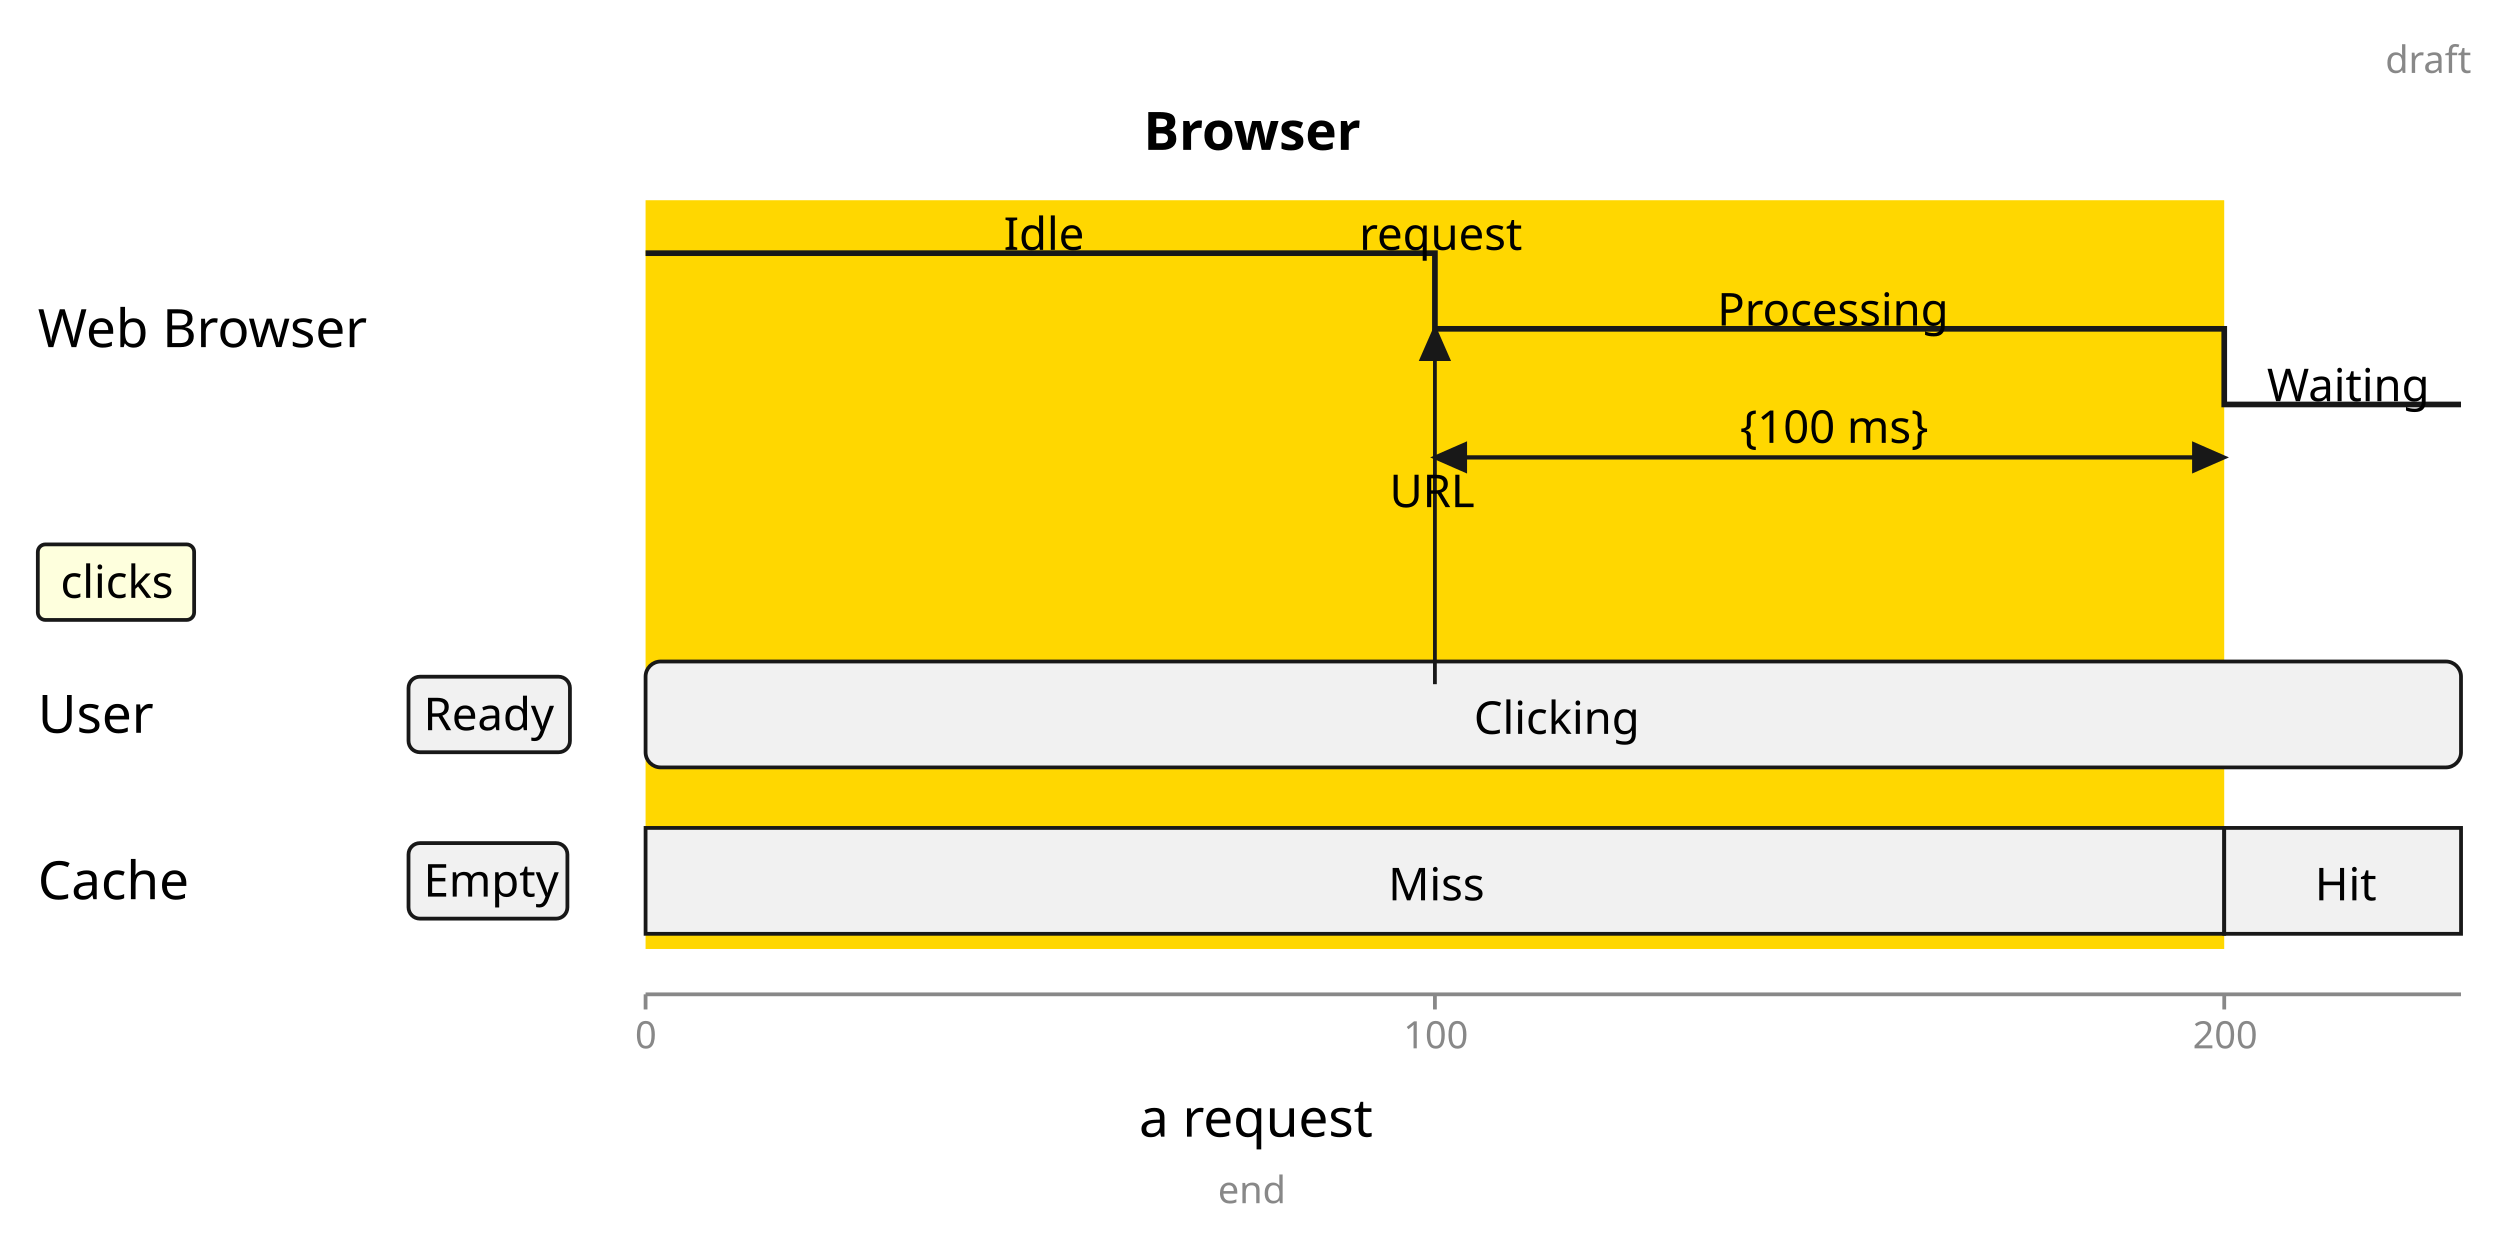
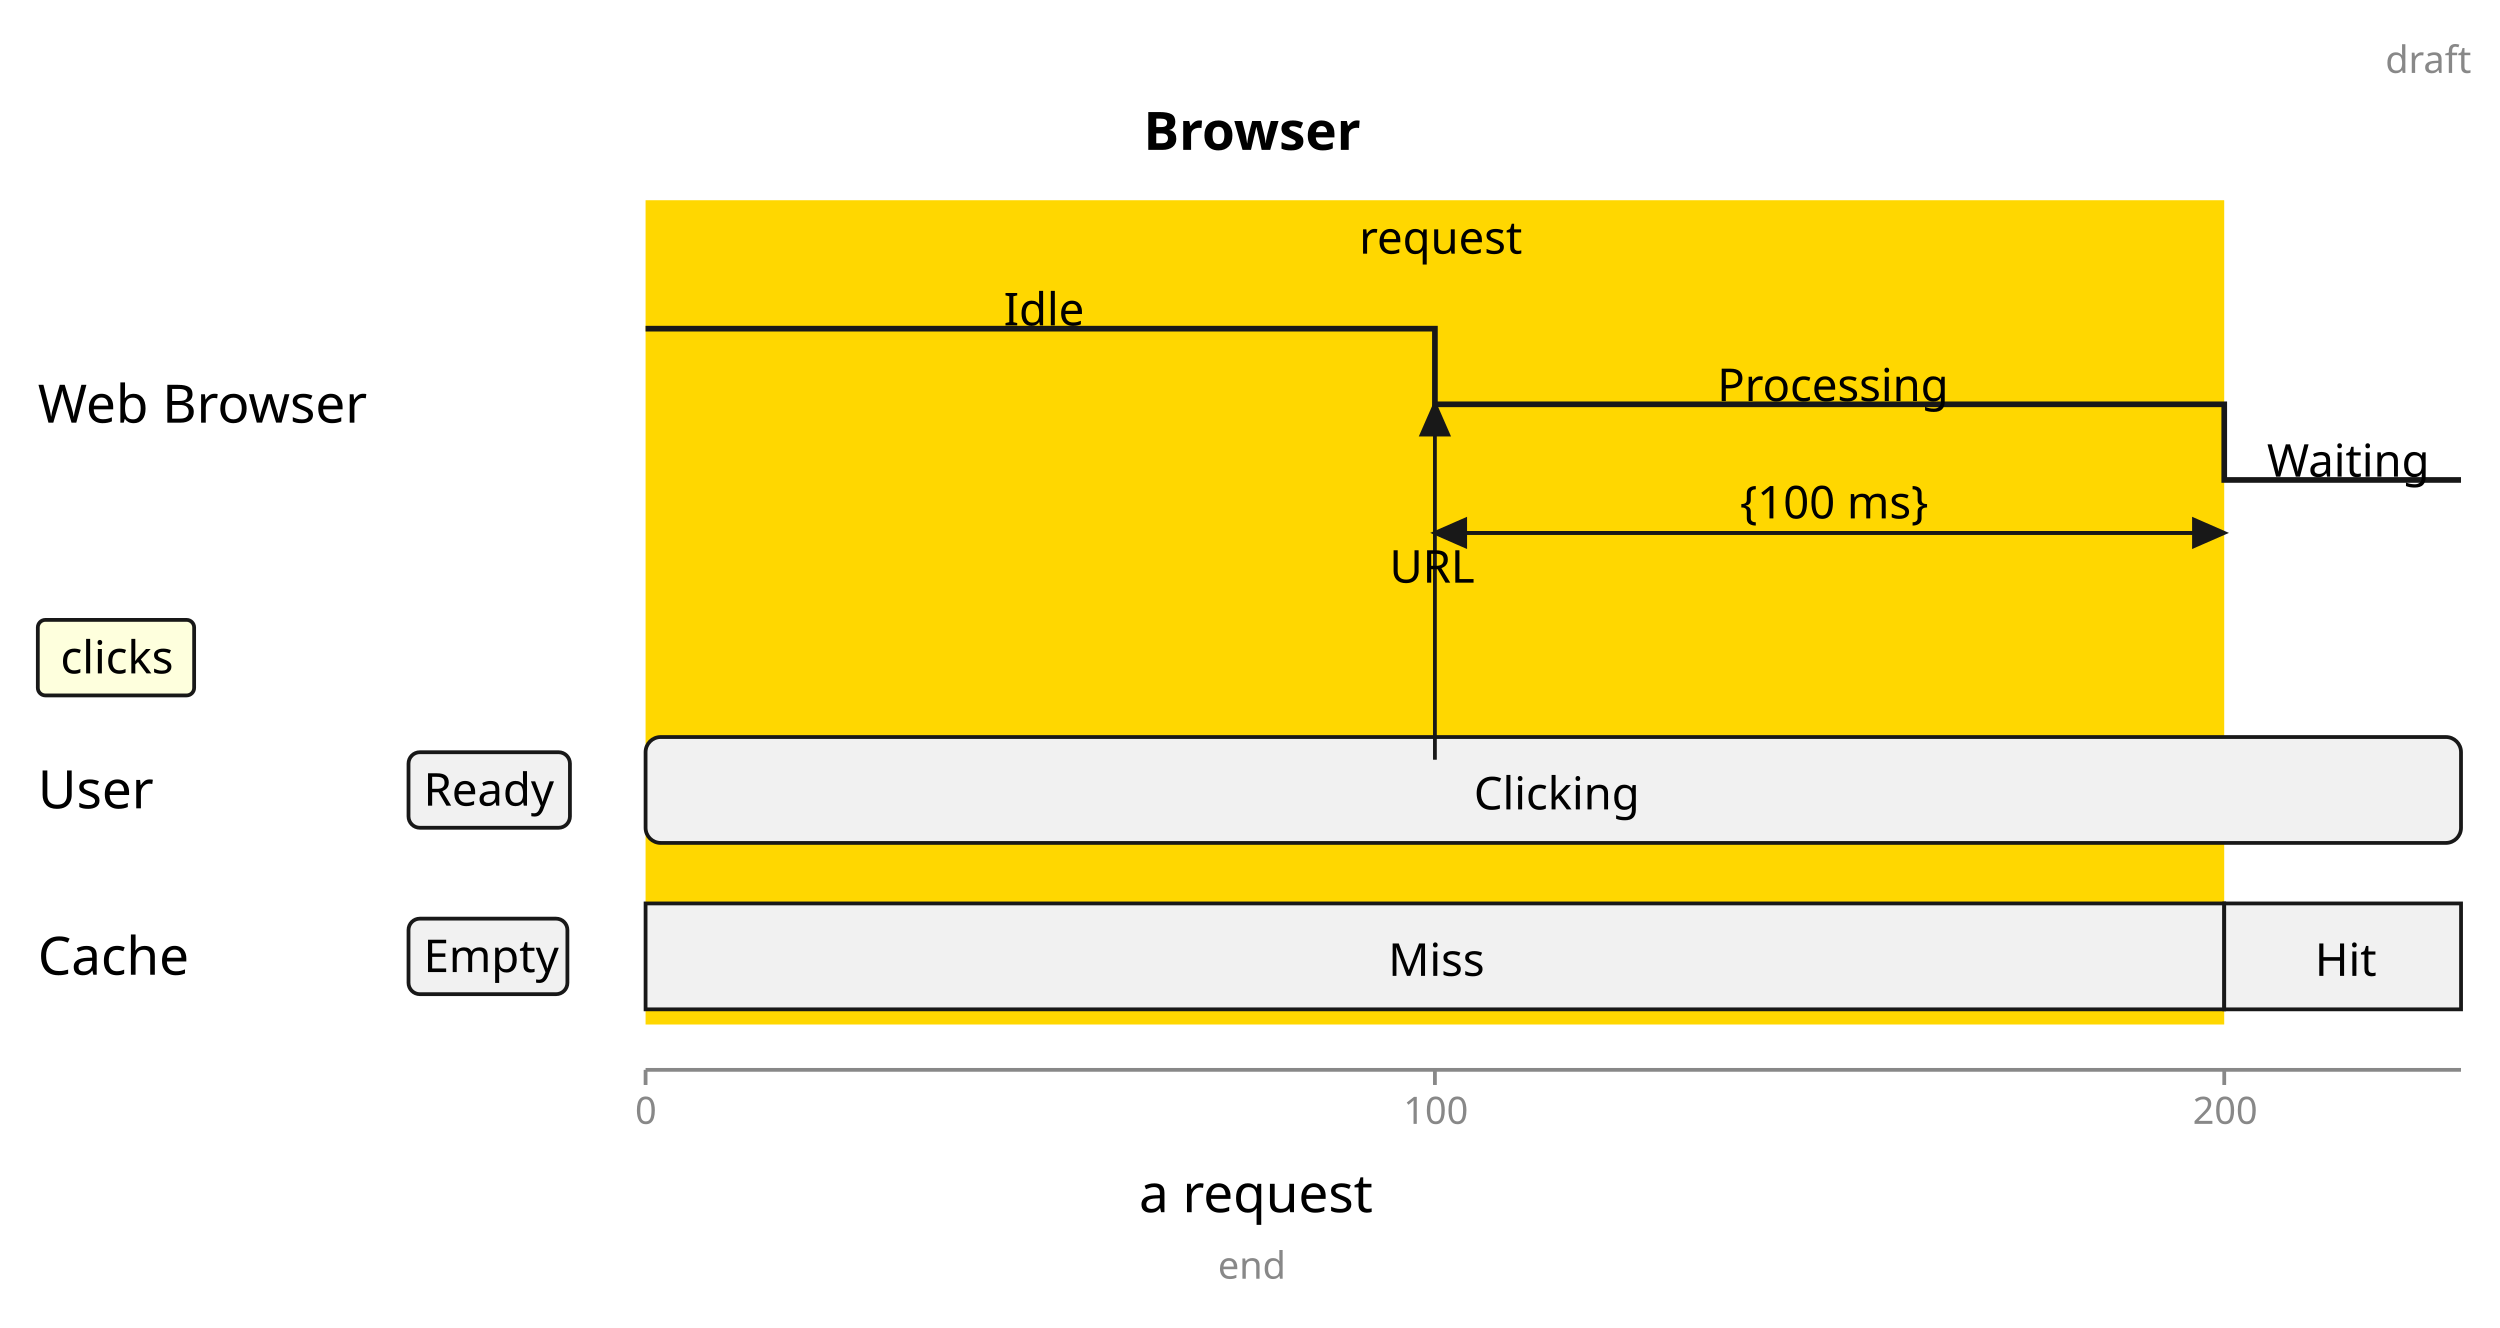
- <svg xmlns="http://www.w3.org/2000/svg" width="661" height="331" viewBox="0 0 661 331">
+ <svg xmlns="http://www.w3.org/2000/svg" width="661" height="351" viewBox="0 0 661 351">
  <g transform="translate(10,10)">
    <g>
-       <rect x="160.69" y="42.94" width="417.39" height="197.97" fill="#FFD700" />
+       <rect x="160.69" y="42.94" width="417.39" height="217.94" fill="#FFD700" />
    </g>
    <g>
-       <polyline points="160.69,56.94 369.39,56.94 369.39,76.94 578.09,76.94 578.09,96.94 640.69,96.94" fill="none" stroke="#181818" stroke-width="1.5" />
-       <line x1="160.69" y1="252.9" x2="640.69" y2="252.9" fill="none" stroke="#888888" stroke-width="1" />
-       <line x1="160.69" y1="252.9" x2="160.69" y2="256.9" fill="none" stroke="#888888" stroke-width="1" />
-       <line x1="369.39" y1="252.9" x2="369.39" y2="256.9" fill="none" stroke="#888888" stroke-width="1" />
-       <line x1="578.09" y1="252.9" x2="578.09" y2="256.9" fill="none" stroke="#888888" stroke-width="1" />
+       <polyline points="160.69,76.9 369.39,76.9 369.39,96.9 578.09,96.9 578.09,116.9 640.69,116.9" fill="none" stroke="#181818" stroke-width="1.5" />
+       <line x1="160.69" y1="272.87" x2="640.69" y2="272.87" fill="none" stroke="#888888" stroke-width="1" />
+       <line x1="160.69" y1="272.87" x2="160.69" y2="276.87" fill="none" stroke="#888888" stroke-width="1" />
+       <line x1="369.39" y1="272.87" x2="369.39" y2="276.87" fill="none" stroke="#888888" stroke-width="1" />
+       <line x1="578.09" y1="272.87" x2="578.09" y2="276.87" fill="none" stroke="#888888" stroke-width="1" />
    </g>
    <g>
-       <rect x="98.01" y="168.92" width="42.68" height="19.97" rx="3" ry="3" fill="#F1F1F1" stroke="#181818" stroke-width="1" />
-       <rect x="160.69" y="164.9" width="480" height="28" rx="4" ry="4" fill="#F1F1F1" stroke="#181818" stroke-width="1" />
-       <rect x="0" y="133.94" width="41.33" height="19.97" rx="2" ry="2" fill="#FEFFDD" stroke="#181818" stroke-width="1" />
-       <rect x="98.01" y="212.92" width="42.01" height="19.97" rx="3" ry="3" fill="#F1F1F1" stroke="#181818" stroke-width="1" />
-       <rect x="160.69" y="208.9" width="417.39" height="28" fill="#F1F1F1" stroke="#181818" stroke-width="1" />
-       <rect x="578.09" y="208.9" width="62.61" height="28" fill="#F1F1F1" stroke="#181818" stroke-width="1" />
+       <rect x="98.01" y="188.89" width="42.68" height="19.97" rx="3" ry="3" fill="#F1F1F1" stroke="#181818" stroke-width="1" />
+       <rect x="160.69" y="184.87" width="480" height="28" rx="4" ry="4" fill="#F1F1F1" stroke="#181818" stroke-width="1" />
+       <rect x="0" y="153.9" width="41.33" height="19.97" rx="2" ry="2" fill="#FEFFDD" stroke="#181818" stroke-width="1" />
+       <rect x="98.01" y="232.89" width="42.01" height="19.97" rx="3" ry="3" fill="#F1F1F1" stroke="#181818" stroke-width="1" />
+       <rect x="160.69" y="228.87" width="417.39" height="28" fill="#F1F1F1" stroke="#181818" stroke-width="1" />
+       <rect x="578.09" y="228.87" width="62.61" height="28" fill="#F1F1F1" stroke="#181818" stroke-width="1" />
    </g>
    <g>
      <text font-family="sans-serif" xml:space="preserve">
-         <tspan x="349.38" y="56.07" font-size="12" fill="#000000" textLength="40.02" lengthAdjust="spacing">request</tspan>
+         <tspan x="349.38" y="57.07" font-size="12" fill="#000000" textLength="40.02" lengthAdjust="spacing">request</tspan>
      </text>
      <text font-family="sans-serif" xml:space="preserve">
-         <tspan x="0" y="81.78" font-size="14" fill="#000000" textLength="84.01" lengthAdjust="spacing">Web Browser</tspan>
+         <tspan x="0" y="101.75" font-size="14" fill="#000000" textLength="84.01" lengthAdjust="spacing">Web Browser</tspan>
      </text>
      <text font-family="sans-serif" xml:space="preserve">
-         <tspan x="255.37" y="56.07" font-size="12" fill="#000000" textLength="19.34" lengthAdjust="spacing">Idle</tspan>
+         <tspan x="255.37" y="76.04" font-size="12" fill="#000000" textLength="19.34" lengthAdjust="spacing">Idle</tspan>
      </text>
      <text font-family="sans-serif" xml:space="preserve">
-         <tspan x="444.06" y="76.07" font-size="12" fill="#000000" textLength="59.35" lengthAdjust="spacing">Processing</tspan>
+         <tspan x="444.06" y="96.04" font-size="12" fill="#000000" textLength="59.35" lengthAdjust="spacing">Processing</tspan>
      </text>
      <text font-family="sans-serif" xml:space="preserve">
-         <tspan x="589.39" y="96.07" font-size="12" fill="#000000" textLength="40.01" lengthAdjust="spacing">Waiting</tspan>
+         <tspan x="589.39" y="116.04" font-size="12" fill="#000000" textLength="40.01" lengthAdjust="spacing">Waiting</tspan>
      </text>
      <text font-family="sans-serif" xml:space="preserve">
-         <tspan x="0" y="183.75" font-size="14" fill="#000000" textLength="29.55" lengthAdjust="spacing">User</tspan>
+         <tspan x="0" y="203.72" font-size="14" fill="#000000" textLength="29.55" lengthAdjust="spacing">User</tspan>
      </text>
      <text font-family="sans-serif" xml:space="preserve">
-         <tspan x="102.01" y="183.06" font-size="12" fill="#000000" textLength="34.68" lengthAdjust="spacing">Ready</tspan>
+         <tspan x="102.01" y="203.02" font-size="12" fill="#000000" textLength="34.68" lengthAdjust="spacing">Ready</tspan>
      </text>
      <text font-family="sans-serif" xml:space="preserve">
-         <tspan x="379.69" y="184.04" font-size="12" fill="#000000" textLength="42" lengthAdjust="spacing">Clicking</tspan>
+         <tspan x="379.69" y="204.01" font-size="12" fill="#000000" textLength="42" lengthAdjust="spacing">Clicking</tspan>
      </text>
      <text font-family="sans-serif" xml:space="preserve">
-         <tspan x="6" y="148.07" font-size="12" fill="#000000" textLength="29.33" lengthAdjust="spacing">clicks</tspan>
+         <tspan x="6" y="168.04" font-size="12" fill="#000000" textLength="29.33" lengthAdjust="spacing">clicks</tspan>
      </text>
      <text font-family="sans-serif" xml:space="preserve">
-         <tspan x="0" y="227.75" font-size="14" fill="#000000" textLength="40.46" lengthAdjust="spacing">Cache</tspan>
+         <tspan x="0" y="247.72" font-size="14" fill="#000000" textLength="40.46" lengthAdjust="spacing">Cache</tspan>
      </text>
      <text font-family="sans-serif" xml:space="preserve">
-         <tspan x="102.01" y="227.06" font-size="12" fill="#000000" textLength="34.01" lengthAdjust="spacing">Empty</tspan>
+         <tspan x="102.01" y="247.02" font-size="12" fill="#000000" textLength="34.01" lengthAdjust="spacing">Empty</tspan>
      </text>
      <text font-family="sans-serif" xml:space="preserve">
-         <tspan x="357.06" y="228.04" font-size="12" fill="#000000" textLength="24.66" lengthAdjust="spacing">Miss</tspan>
+         <tspan x="357.06" y="248.01" font-size="12" fill="#000000" textLength="24.66" lengthAdjust="spacing">Miss</tspan>
      </text>
      <text font-family="sans-serif" xml:space="preserve">
-         <tspan x="602.06" y="228.04" font-size="12" fill="#000000" textLength="14.66" lengthAdjust="spacing">Hit</tspan>
+         <tspan x="602.06" y="248.01" font-size="12" fill="#000000" textLength="14.66" lengthAdjust="spacing">Hit</tspan>
      </text>
      <text font-family="sans-serif" xml:space="preserve">
-         <tspan x="157.91" y="267.18" font-size="10" fill="#888888" textLength="5.56" lengthAdjust="spacing">0</tspan>
+         <tspan x="157.91" y="287.15" font-size="10" fill="#888888" textLength="5.56" lengthAdjust="spacing">0</tspan>
      </text>
      <text font-family="sans-serif" xml:space="preserve">
-         <tspan x="361.05" y="267.18" font-size="10" fill="#888888" textLength="16.68" lengthAdjust="spacing">100</tspan>
+         <tspan x="361.05" y="287.15" font-size="10" fill="#888888" textLength="16.68" lengthAdjust="spacing">100</tspan>
      </text>
      <text font-family="sans-serif" xml:space="preserve">
-         <tspan x="569.75" y="267.18" font-size="10" fill="#888888" textLength="16.68" lengthAdjust="spacing">200</tspan>
+         <tspan x="569.75" y="287.15" font-size="10" fill="#888888" textLength="16.68" lengthAdjust="spacing">200</tspan>
      </text>
-       <line x1="377.39" y1="110.94" x2="570.09" y2="110.94" fill="none" stroke="#181818" stroke-width="1" />
-       <polygon points="578.09,110.94 570.09,114.44 570.09,107.44" fill="#181818" stroke="#181818" stroke-width="1" />
-       <line x1="570.09" y1="110.94" x2="377.39" y2="110.94" fill="none" stroke="#181818" stroke-width="1" />
-       <polygon points="369.39,110.94 377.39,107.44 377.39,114.44" fill="#181818" stroke="#181818" stroke-width="1" />
+       <line x1="377.39" y1="130.9" x2="570.09" y2="130.9" fill="none" stroke="#181818" stroke-width="1" />
+       <polygon points="578.09,130.9 570.09,134.4 570.09,127.4" fill="#181818" stroke="#181818" stroke-width="1" />
+       <line x1="570.09" y1="130.9" x2="377.39" y2="130.9" fill="none" stroke="#181818" stroke-width="1" />
+       <polygon points="369.39,130.9 377.39,127.4 377.39,134.4" fill="#181818" stroke="#181818" stroke-width="1" />
      <text font-family="sans-serif" xml:space="preserve">
-         <tspan x="450.06" y="107.1" font-size="12" fill="#000000" textLength="47.36" lengthAdjust="spacing">{100 ms}</tspan>
+         <tspan x="450.06" y="127.07" font-size="12" fill="#000000" textLength="47.36" lengthAdjust="spacing">{100 ms}</tspan>
      </text>
-       <line x1="369.39" y1="170.9" x2="369.39" y2="84.94" fill="none" stroke="#181818" stroke-width="1" />
-       <polygon points="369.39,76.94 372.89,84.94 365.89,84.94" fill="#181818" stroke="#181818" stroke-width="1" />
+       <line x1="369.39" y1="190.87" x2="369.39" y2="104.9" fill="none" stroke="#181818" stroke-width="1" />
+       <polygon points="369.39,96.9 372.89,104.9 365.89,104.9" fill="#181818" stroke="#181818" stroke-width="1" />
      <text font-family="sans-serif" xml:space="preserve">
-         <tspan x="357.39" y="124.09" font-size="12" fill="#000000" textLength="24" lengthAdjust="spacing">URL</tspan>
+         <tspan x="357.39" y="144.06" font-size="12" fill="#000000" textLength="24" lengthAdjust="spacing">URL</tspan>
      </text>
      <text font-family="sans-serif" xml:space="preserve">
        <tspan x="292.34" y="29.63" font-size="14" fill="#000000" font-weight="bold" textLength="56.01" lengthAdjust="spacing">Browser</tspan>
      </text>
      <text font-family="sans-serif" xml:space="preserve">
        <tspan x="620.68" y="9.28" font-size="10" fill="#888888" textLength="20.01" lengthAdjust="spacing">draft</tspan>
      </text>
      <text font-family="sans-serif" xml:space="preserve">
-         <tspan x="291.16" y="290.54" font-size="14" fill="#000000" textLength="58.37" lengthAdjust="spacing">a request</tspan>
+         <tspan x="291.16" y="310.5" font-size="14" fill="#000000" textLength="58.37" lengthAdjust="spacing">a request</tspan>
      </text>
      <text font-family="sans-serif" xml:space="preserve">
-         <tspan x="312.01" y="308.12" font-size="10" fill="#888888" textLength="16.68" lengthAdjust="spacing">end</tspan>
+         <tspan x="312.01" y="328.09" font-size="10" fill="#888888" textLength="16.68" lengthAdjust="spacing">end</tspan>
      </text>
    </g>
  </g>
</svg>
